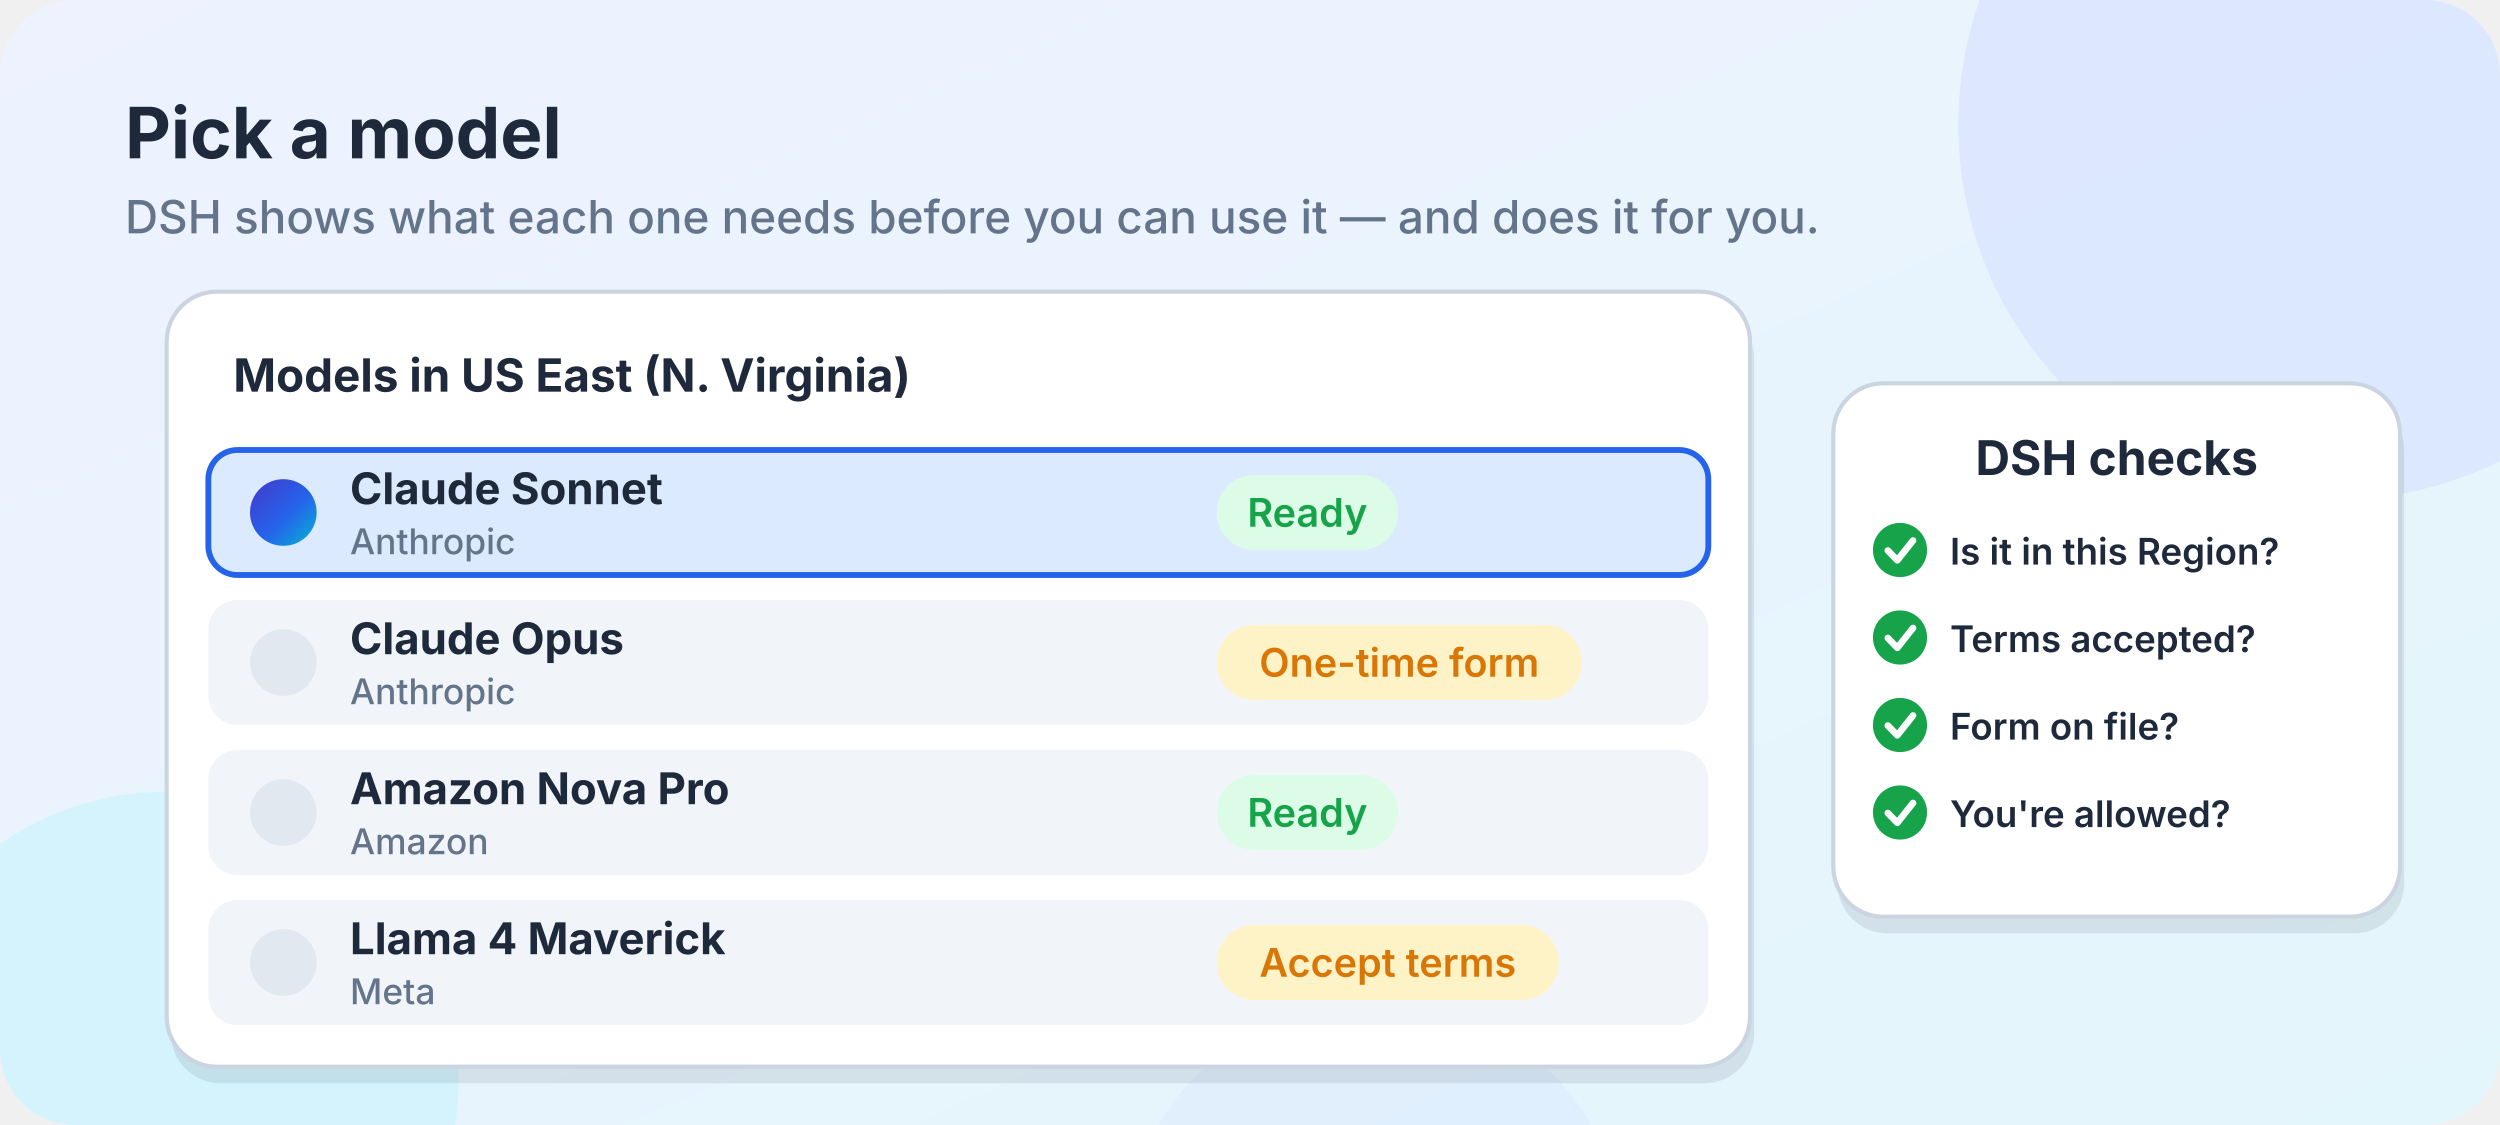
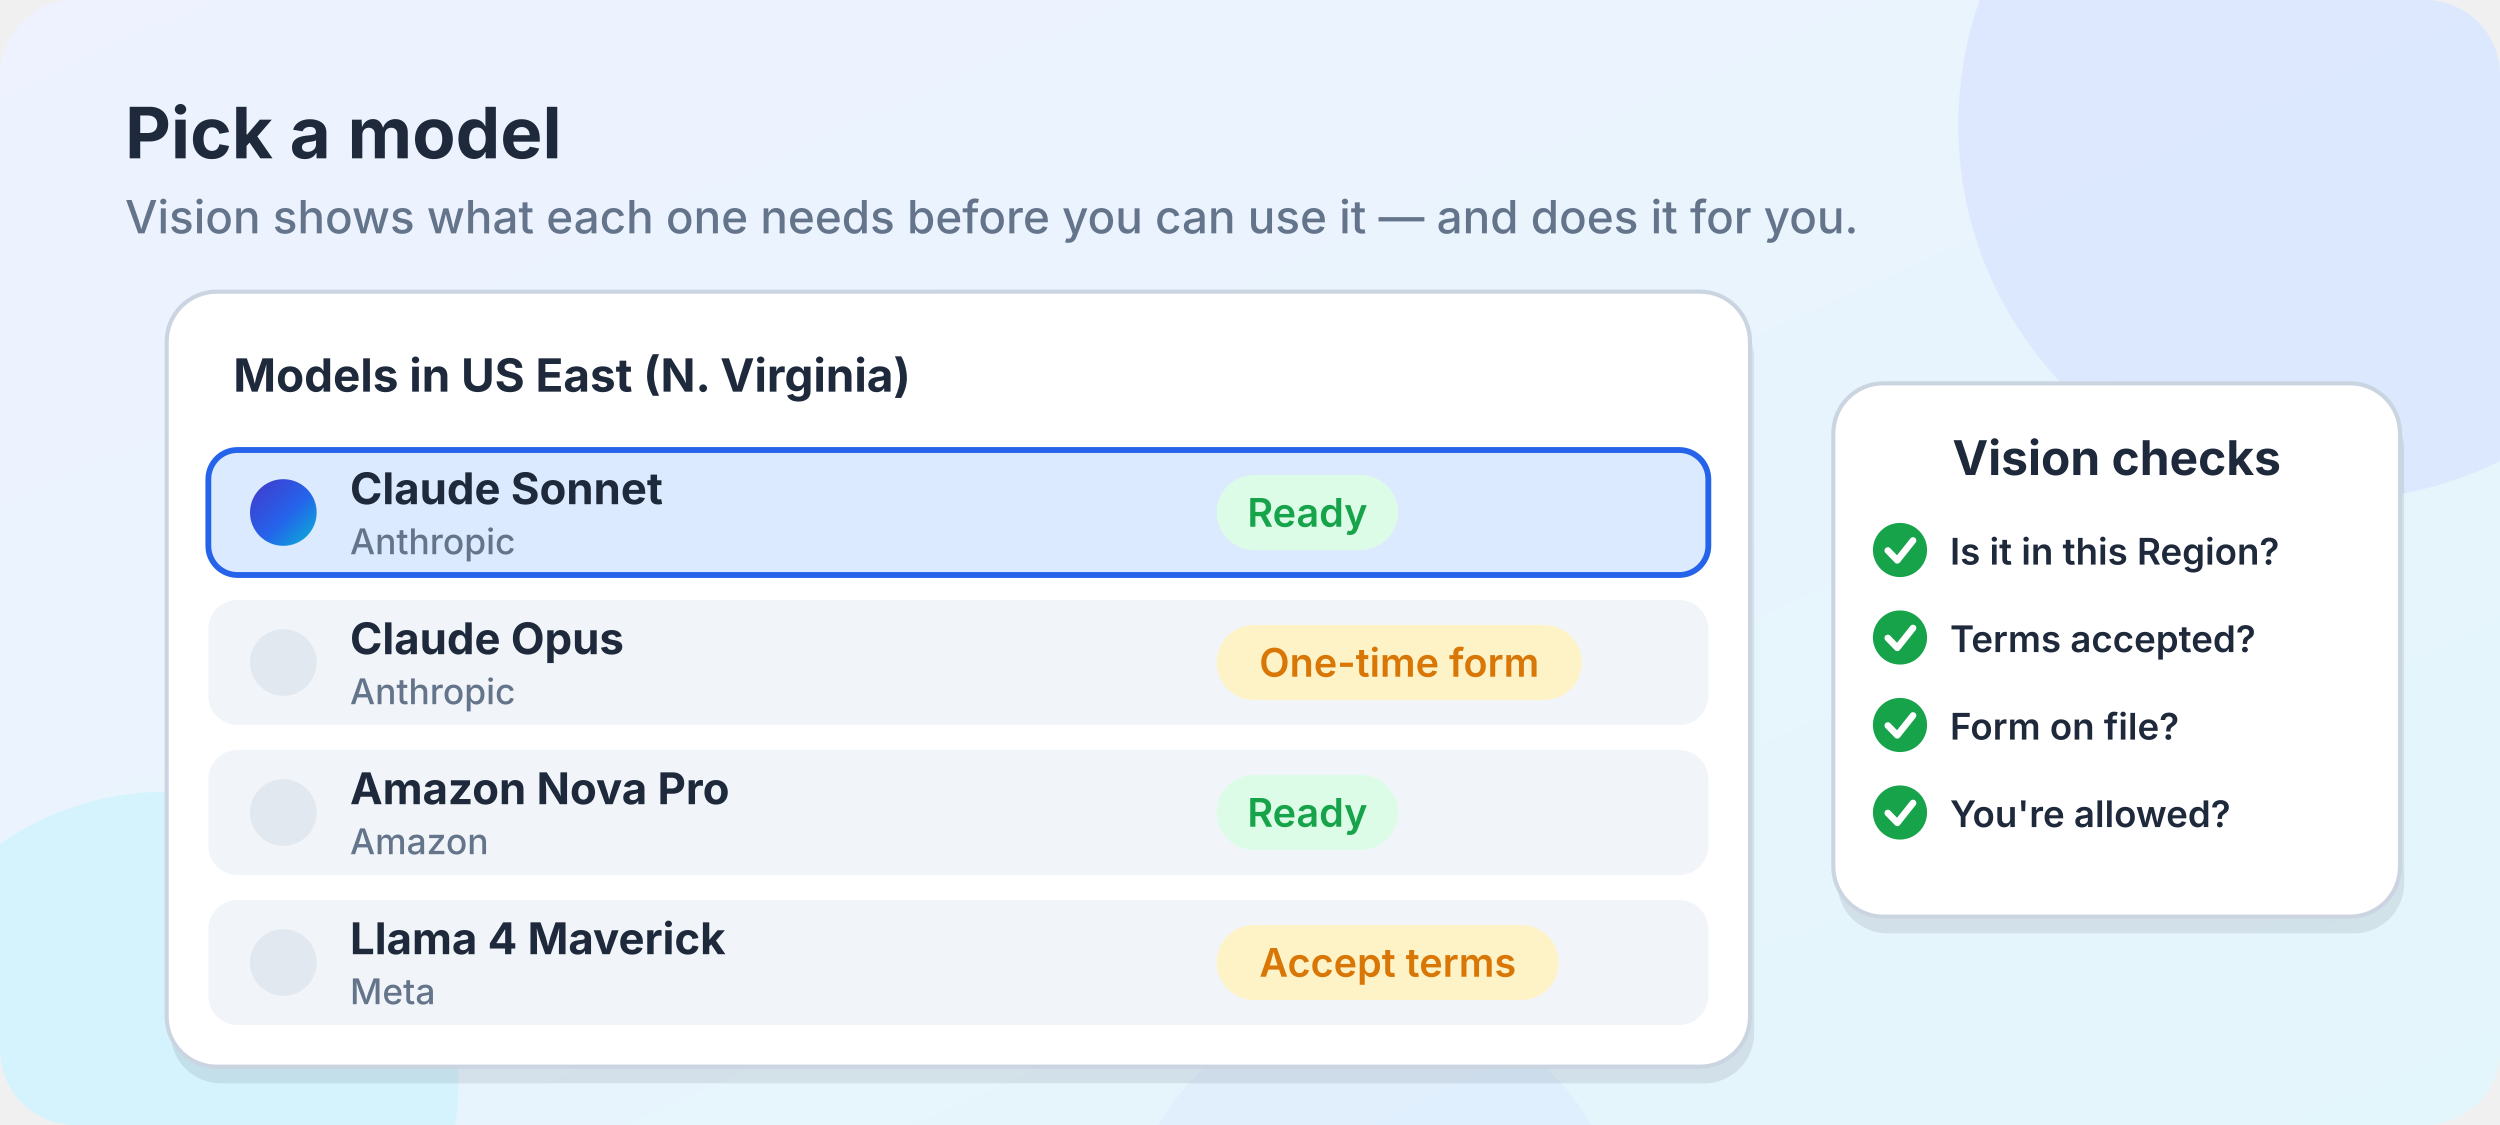
<svg xmlns="http://www.w3.org/2000/svg" width="600" height="270" viewBox="0 0 600 270">
  <defs>
    <linearGradient id="bg" x1="0" y1="0" x2="1" y2="1">
      <stop offset="0" stop-color="#eef2ff" />
      <stop offset="1" stop-color="#e3f6fb" />
    </linearGradient>
    <linearGradient id="brand" x1="0" y1="0" x2="1" y2="1">
      <stop offset="0" stop-color="#4338ca" />
      <stop offset="0.55" stop-color="#2563eb" />
      <stop offset="1" stop-color="#06b6d4" />
    </linearGradient>
    <linearGradient id="brandH" x1="0" y1="0" x2="1" y2="0">
      <stop offset="0" stop-color="#4338ca" />
      <stop offset="0.55" stop-color="#2563eb" />
      <stop offset="1" stop-color="#06b6d4" />
    </linearGradient>
    <pattern id="mesh" width="5" height="5" patternUnits="userSpaceOnUse">
      <rect width="5" height="5" fill="#c09a57" />
      <circle cx="2.5" cy="2.5" r="1.25" fill="#e9d4a4" opacity="0.8" />
    </pattern>
    <clipPath id="frame">
      <rect x="0" y="0" width="600" height="270" rx="18" />
    </clipPath>
  </defs>
  <g clip-path="url(#frame)">
    <rect width="600" height="270" fill="url(#bg)" />
    <circle cx="560" cy="30" r="90" fill="#c7d2fe" opacity="0.35" />
    <circle cx="40" cy="260" r="70" fill="#a5f3fc" opacity="0.3" />
    <circle cx="330.0" cy="300" r="60" fill="#c7d2fe" opacity="0.18" />
    <rect x="41" y="74" width="380" height="186" rx="12" fill="#1e293b" opacity="0.1" />
    <rect x="40" y="70" width="380" height="186" rx="12" fill="#ffffff" stroke="#cbd5e1" stroke-width="1" />
    <text x="56" y="94" font-family="Inter, 'Segoe UI', 'Liberation Sans', Arial, sans-serif" font-size="11" font-weight="700" fill="#1e293b" text-anchor="start">Models in US East (N. Virginia)</text>
    <rect x="50" y="108" width="360" height="30" rx="7" fill="#dbeafe" stroke="#2563eb" stroke-width="1.4" />
    <circle cx="68" cy="123" r="8" fill="url(#brand)" />
    <text x="84" y="121" font-family="Inter, 'Segoe UI', 'Liberation Sans', Arial, sans-serif" font-size="10.5" font-weight="700" fill="#1e293b" text-anchor="start">Claude Sonnet</text>
    <text x="84" y="133" font-family="Inter, 'Segoe UI', 'Liberation Sans', Arial, sans-serif" font-size="8.5" font-weight="500" fill="#64748b" text-anchor="start">Anthropic</text>
    <rect x="292" y="114" width="43.55" height="18" rx="9.0" fill="#dcfce7" />
    <text x="313.775" y="126.42" font-family="Inter, 'Segoe UI', 'Liberation Sans', Arial, sans-serif" font-size="9.5" font-weight="600" fill="#16a34a" text-anchor="middle">Ready</text>
    <rect x="50" y="144" width="360" height="30" rx="7" fill="#f1f5f9" />
    <circle cx="68" cy="159" r="8" fill="#e2e8f0" />
    <text x="84" y="157" font-family="Inter, 'Segoe UI', 'Liberation Sans', Arial, sans-serif" font-size="10.5" font-weight="700" fill="#1e293b" text-anchor="start">Claude Opus</text>
    <text x="84" y="169" font-family="Inter, 'Segoe UI', 'Liberation Sans', Arial, sans-serif" font-size="8.5" font-weight="500" fill="#64748b" text-anchor="start">Anthropic</text>
    <rect x="292" y="150" width="87.63" height="18" rx="9.0" fill="#fef3c7" />
    <text x="335.815" y="162.42" font-family="Inter, 'Segoe UI', 'Liberation Sans', Arial, sans-serif" font-size="9.5" font-weight="600" fill="#d97706" text-anchor="middle">One-time form</text>
    <rect x="50" y="180" width="360" height="30" rx="7" fill="#f1f5f9" />
    <circle cx="68" cy="195" r="8" fill="#e2e8f0" />
    <text x="84" y="193" font-family="Inter, 'Segoe UI', 'Liberation Sans', Arial, sans-serif" font-size="10.5" font-weight="700" fill="#1e293b" text-anchor="start">Amazon Nova Pro</text>
    <text x="84" y="205" font-family="Inter, 'Segoe UI', 'Liberation Sans', Arial, sans-serif" font-size="8.5" font-weight="500" fill="#64748b" text-anchor="start">Amazon</text>
    <rect x="292" y="186" width="43.55" height="18" rx="9.0" fill="#dcfce7" />
    <text x="313.775" y="198.42" font-family="Inter, 'Segoe UI', 'Liberation Sans', Arial, sans-serif" font-size="9.5" font-weight="600" fill="#16a34a" text-anchor="middle">Ready</text>
    <rect x="50" y="216" width="360" height="30" rx="7" fill="#f1f5f9" />
    <circle cx="68" cy="231" r="8" fill="#e2e8f0" />
    <text x="84" y="229" font-family="Inter, 'Segoe UI', 'Liberation Sans', Arial, sans-serif" font-size="10.5" font-weight="700" fill="#1e293b" text-anchor="start">Llama 4 Maverick</text>
    <text x="84" y="241" font-family="Inter, 'Segoe UI', 'Liberation Sans', Arial, sans-serif" font-size="8.5" font-weight="500" fill="#64748b" text-anchor="start">Meta</text>
    <rect x="292" y="222" width="82.12" height="18" rx="9.0" fill="#fef3c7" />
    <text x="333.06" y="234.42" font-family="Inter, 'Segoe UI', 'Liberation Sans', Arial, sans-serif" font-size="9.5" font-weight="600" fill="#d97706" text-anchor="middle">Accept terms</text>
    <rect x="441" y="96" width="136" height="128" rx="12" fill="#1e293b" opacity="0.1" />
    <rect x="440" y="92" width="136" height="128" rx="12" fill="#ffffff" stroke="#cbd5e1" stroke-width="1" />
-     <text x="508" y="114" font-family="Inter, 'Segoe UI', 'Liberation Sans', Arial, sans-serif" font-size="11.5" font-weight="700" fill="#1e293b" text-anchor="middle">DSH checks</text>
+     <text x="508" y="114" font-family="Inter, 'Segoe UI', 'Liberation Sans', Arial, sans-serif" font-size="11.5" font-weight="700" fill="#1e293b" text-anchor="middle">Vision checks</text>
    <circle cx="456" cy="132" r="6.5" fill="#16a34a" />
    <path d="M453.075,132.13 L455.35,134.47 L459.12,129.725" fill="none" stroke="#ffffff" stroke-width="1.6" stroke-linecap="round" stroke-linejoin="round" />
    <text x="468" y="135.5" font-family="Inter, 'Segoe UI', 'Liberation Sans', Arial, sans-serif" font-size="8.8" font-weight="600" fill="#1e293b" text-anchor="start">Is it in this Region?</text>
    <circle cx="456" cy="153" r="6.5" fill="#16a34a" />
    <path d="M453.075,153.13 L455.35,155.47 L459.12,150.725" fill="none" stroke="#ffffff" stroke-width="1.6" stroke-linecap="round" stroke-linejoin="round" />
    <text x="468" y="156.5" font-family="Inter, 'Segoe UI', 'Liberation Sans', Arial, sans-serif" font-size="8.8" font-weight="600" fill="#1e293b" text-anchor="start">Terms accepted?</text>
    <circle cx="456" cy="174" r="6.5" fill="#16a34a" />
    <path d="M453.075,174.13 L455.35,176.47 L459.12,171.725" fill="none" stroke="#ffffff" stroke-width="1.6" stroke-linecap="round" stroke-linejoin="round" />
    <text x="468" y="177.5" font-family="Inter, 'Segoe UI', 'Liberation Sans', Arial, sans-serif" font-size="8.8" font-weight="600" fill="#1e293b" text-anchor="start">Form on file?</text>
    <circle cx="456" cy="195" r="6.5" fill="#16a34a" />
    <path d="M453.075,195.13 L455.35,197.47 L459.12,192.725" fill="none" stroke="#ffffff" stroke-width="1.6" stroke-linecap="round" stroke-linejoin="round" />
    <text x="468" y="198.5" font-family="Inter, 'Segoe UI', 'Liberation Sans', Arial, sans-serif" font-size="8.8" font-weight="600" fill="#1e293b" text-anchor="start">You're allowed?</text>
    <text x="30" y="38" font-family="Inter, 'Segoe UI', 'Liberation Sans', Arial, sans-serif" font-size="17" font-weight="700" fill="#1e293b" text-anchor="start">Pick a model</text>
-     <text x="30" y="56" font-family="Inter, 'Segoe UI', 'Liberation Sans', Arial, sans-serif" font-size="11" font-weight="500" fill="#64748b" text-anchor="start">DSH shows what each one needs before you can use it — and does it for you.</text>
+     <text x="30" y="56" font-family="Inter, 'Segoe UI', 'Liberation Sans', Arial, sans-serif" font-size="11" font-weight="500" fill="#64748b" text-anchor="start">Vision shows what each one needs before you can use it — and does it for you.</text>
  </g>
</svg>
